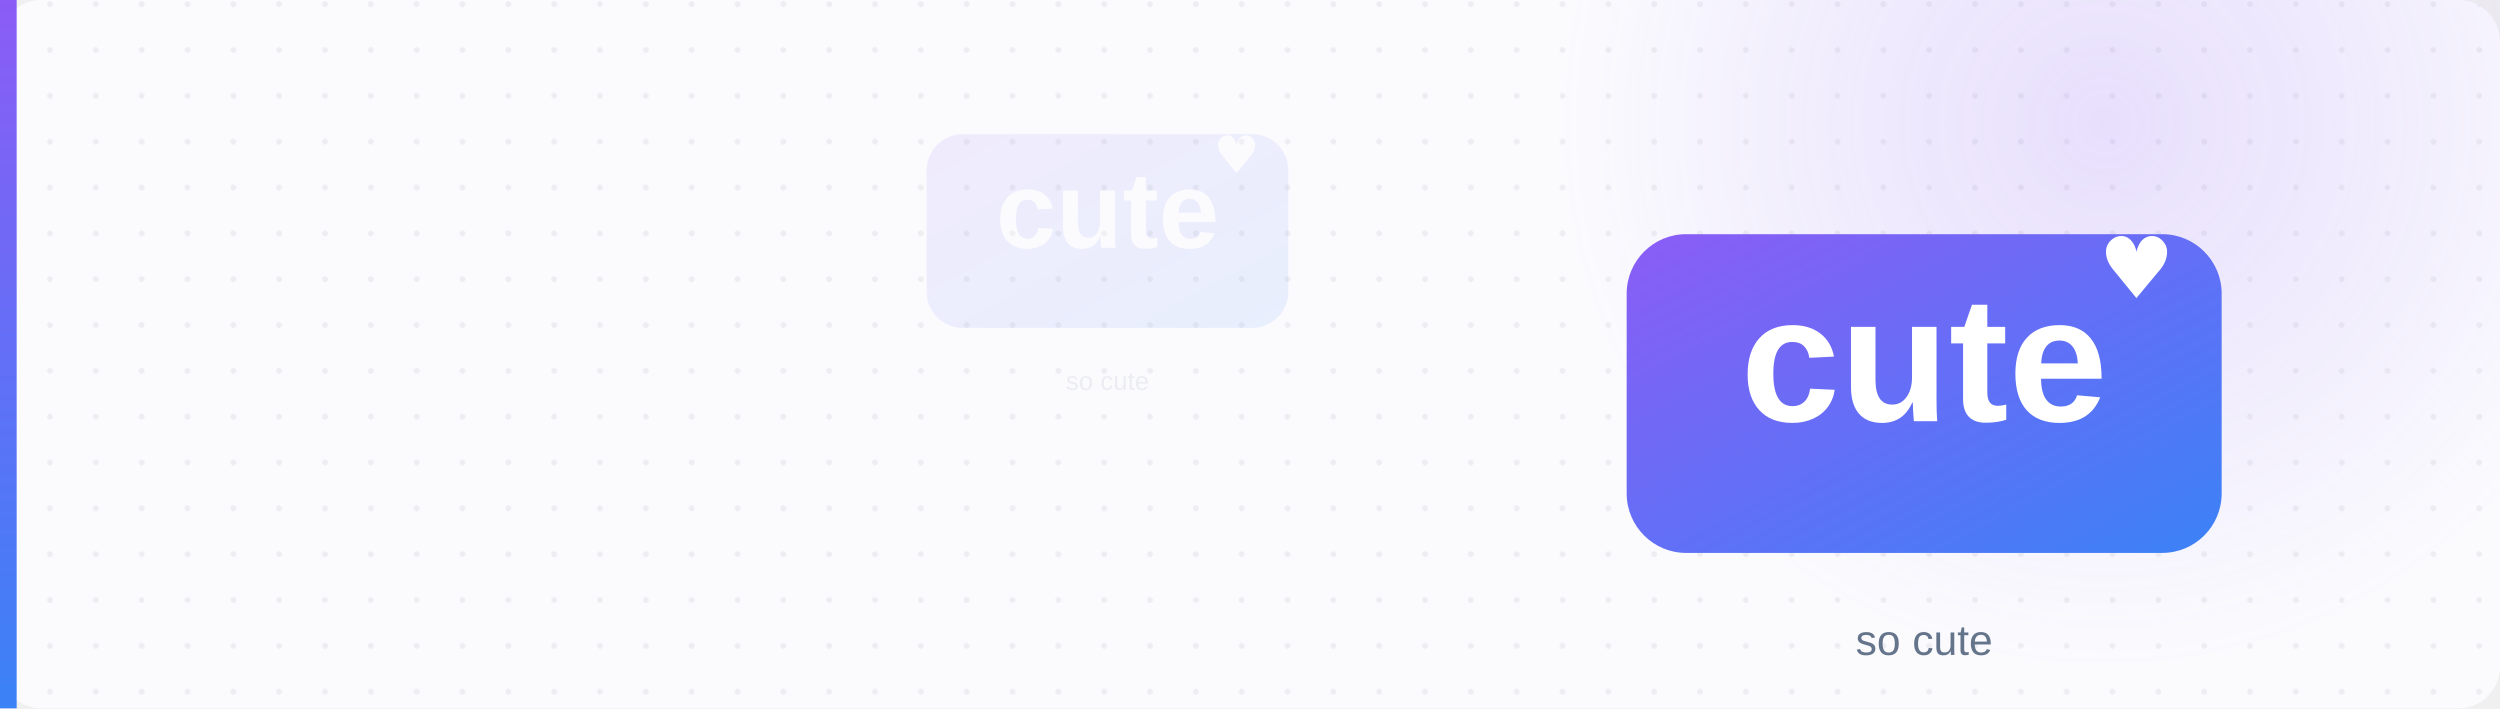
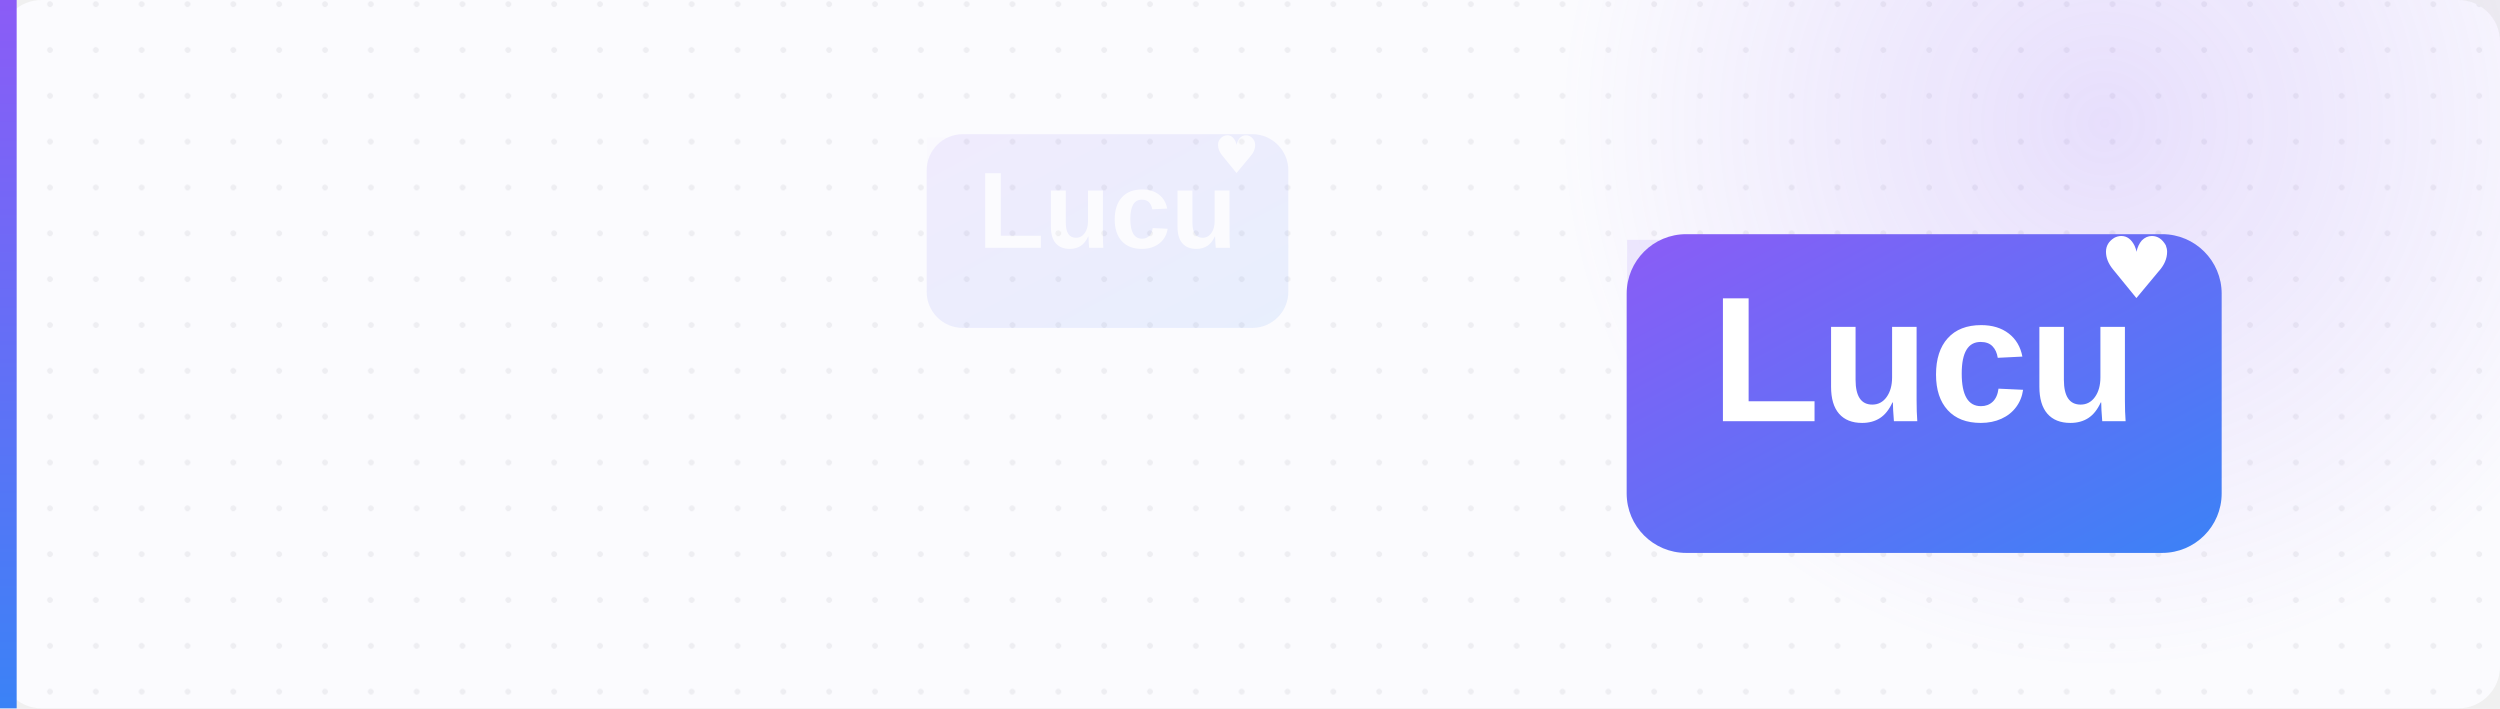
<svg xmlns="http://www.w3.org/2000/svg" viewBox="0 0 1200 340" width="1200" height="340" role="img">
  <defs>
    <linearGradient id="ghidfontlu" x1="0" y1="0" x2="1" y2="1">
      <stop offset="0" stop-color="#8b5cf6" />
      <stop offset="1" stop-color="#3b82f6" />
    </linearGradient>
    <linearGradient id="gvhidfontlu" x1="0" y1="0" x2="0" y2="1">
      <stop offset="0" stop-color="#8b5cf6" />
      <stop offset="1" stop-color="#3b82f6" />
    </linearGradient>
    <radialGradient id="glowhidfontlu" cx="0.5" cy="0.5" r="0.5">
      <stop offset="0" stop-color="#8b5cf6" stop-opacity="0.18" />
      <stop offset="1" stop-color="#8b5cf6" stop-opacity="0" />
    </radialGradient>
    <pattern id="dotshidfontlu" width="22" height="22" patternUnits="userSpaceOnUse">
      <circle cx="2" cy="2" r="1.4" fill="#1a1a2e" opacity="0.06" />
    </pattern>
  </defs>
  <rect width="1200" height="340" rx="20" fill="#FBFBFE" />
  <rect width="1200" height="340" rx="20" fill="url(#dotshidfontlu)" />
  <circle cx="1010" cy="60" r="260" fill="url(#glowhidfontlu)" />
  <rect x="0" y="0" width="8" height="340" fill="url(#gvhidfontlu)" />
  <g transform="translate(740 -10) scale(1.02)">
-     <text x="180" y="208" font-family="Liberation Sans, DejaVu Sans, sans-serif" font-size="124" font-weight="700" font-style="normal" fill="url(#ghidfontlu)" text-anchor="middle" opacity="0.12">cute</text>
+     <text x="180" y="208" font-family="Liberation Sans, DejaVu Sans, sans-serif" font-size="124" font-weight="700" font-style="normal" fill="url(#ghidfontlu)" text-anchor="middle" opacity="0.12">Lucu</text>
    <rect x="40" y="120" width="280" height="150" rx="28" fill="url(#ghidfontlu)" />
    <g transform="rotate(0 180 195)">
-       <text x="180" y="208" font-family="Liberation Sans, DejaVu Sans, sans-serif" font-size="84" font-weight="700" font-style="normal" text-decoration="none" letter-spacing="0" fill="#fff" text-anchor="middle">cute</text>
+       <text x="180" y="208" font-family="Liberation Sans, DejaVu Sans, sans-serif" font-size="84" font-weight="700" font-style="normal" text-decoration="none" letter-spacing="0" fill="#fff" text-anchor="middle">Lucu</text>
    </g>
    <text x="262" y="150" font-family="DejaVu Sans, sans-serif" font-size="40" fill="#fff">♥</text>
-     <text x="180" y="318" font-family="Liberation Sans, DejaVu Sans, sans-serif" font-size="20" fill="#64748b" text-anchor="middle">so cute</text>
  </g>
  <g transform="translate(420 -10) scale(0.62)" opacity="0.10">
-     <text x="180" y="208" font-family="Liberation Sans, DejaVu Sans, sans-serif" font-size="124" font-weight="700" font-style="normal" fill="url(#ghidfontlu)" text-anchor="middle" opacity="0.12">cute</text>
+     <text x="180" y="208" font-family="Liberation Sans, DejaVu Sans, sans-serif" font-size="124" font-weight="700" font-style="normal" fill="url(#ghidfontlu)" text-anchor="middle" opacity="0.12">Lucu</text>
    <rect x="40" y="120" width="280" height="150" rx="28" fill="url(#ghidfontlu)" />
    <g transform="rotate(0 180 195)">
-       <text x="180" y="208" font-family="Liberation Sans, DejaVu Sans, sans-serif" font-size="84" font-weight="700" font-style="normal" text-decoration="none" letter-spacing="0" fill="#fff" text-anchor="middle">cute</text>
+       <text x="180" y="208" font-family="Liberation Sans, DejaVu Sans, sans-serif" font-size="84" font-weight="700" font-style="normal" text-decoration="none" letter-spacing="0" fill="#fff" text-anchor="middle">Lucu</text>
    </g>
    <text x="262" y="150" font-family="DejaVu Sans, sans-serif" font-size="40" fill="#fff">♥</text>
-     <text x="180" y="318" font-family="Liberation Sans, DejaVu Sans, sans-serif" font-size="20" fill="#64748b" text-anchor="middle">so cute</text>
  </g>
</svg>
